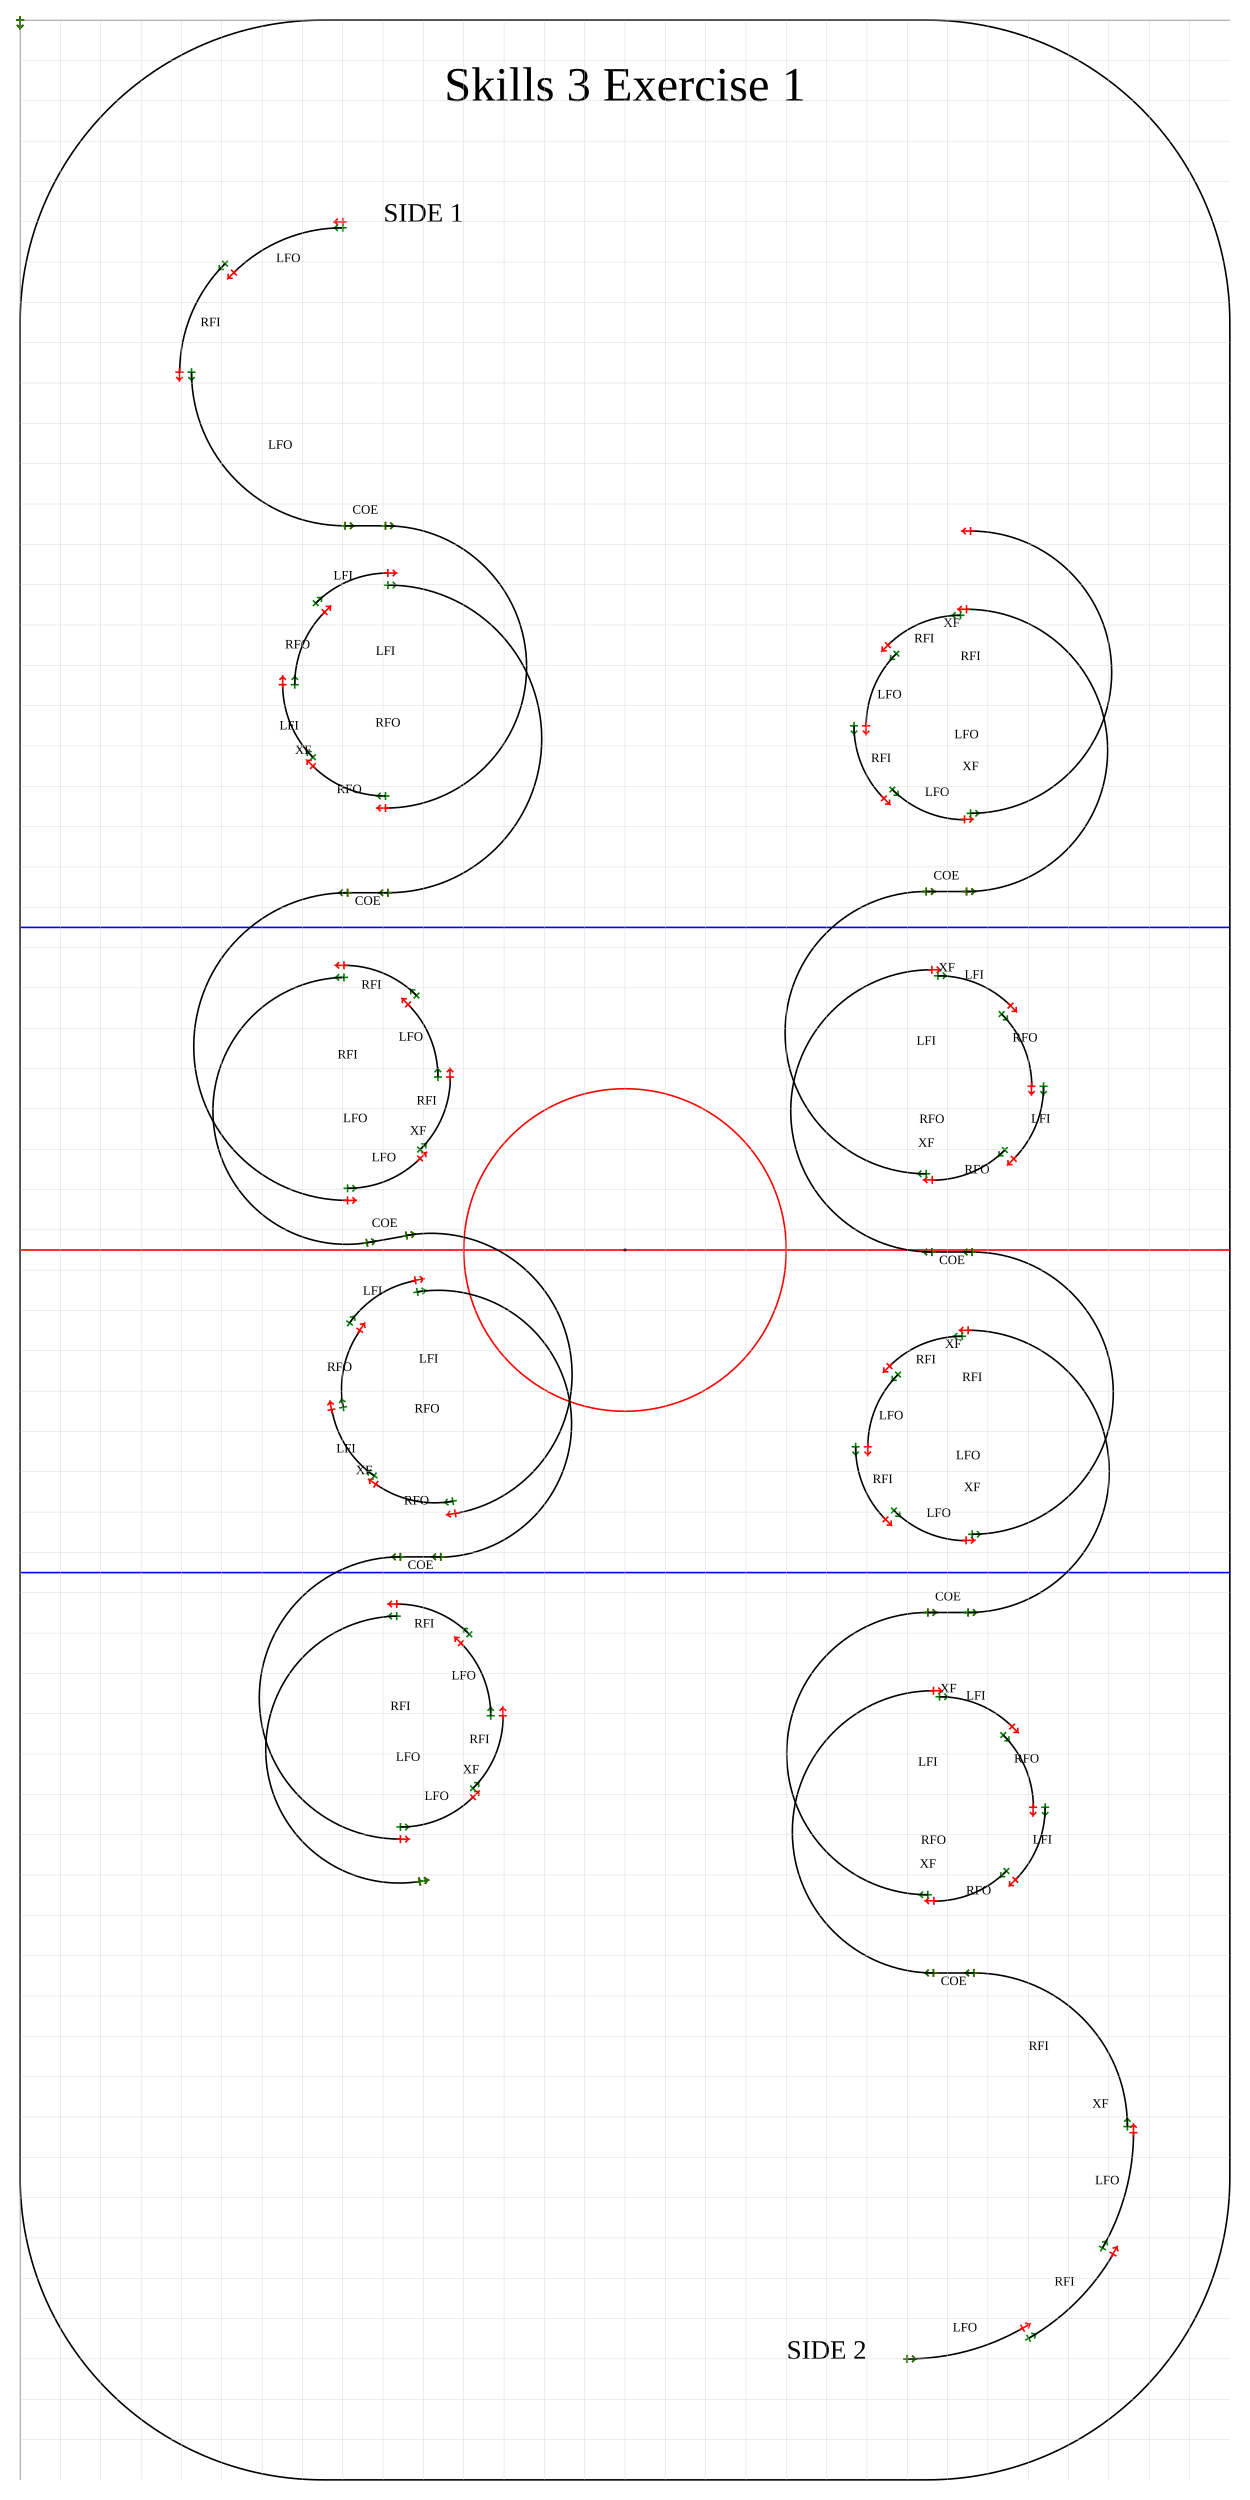
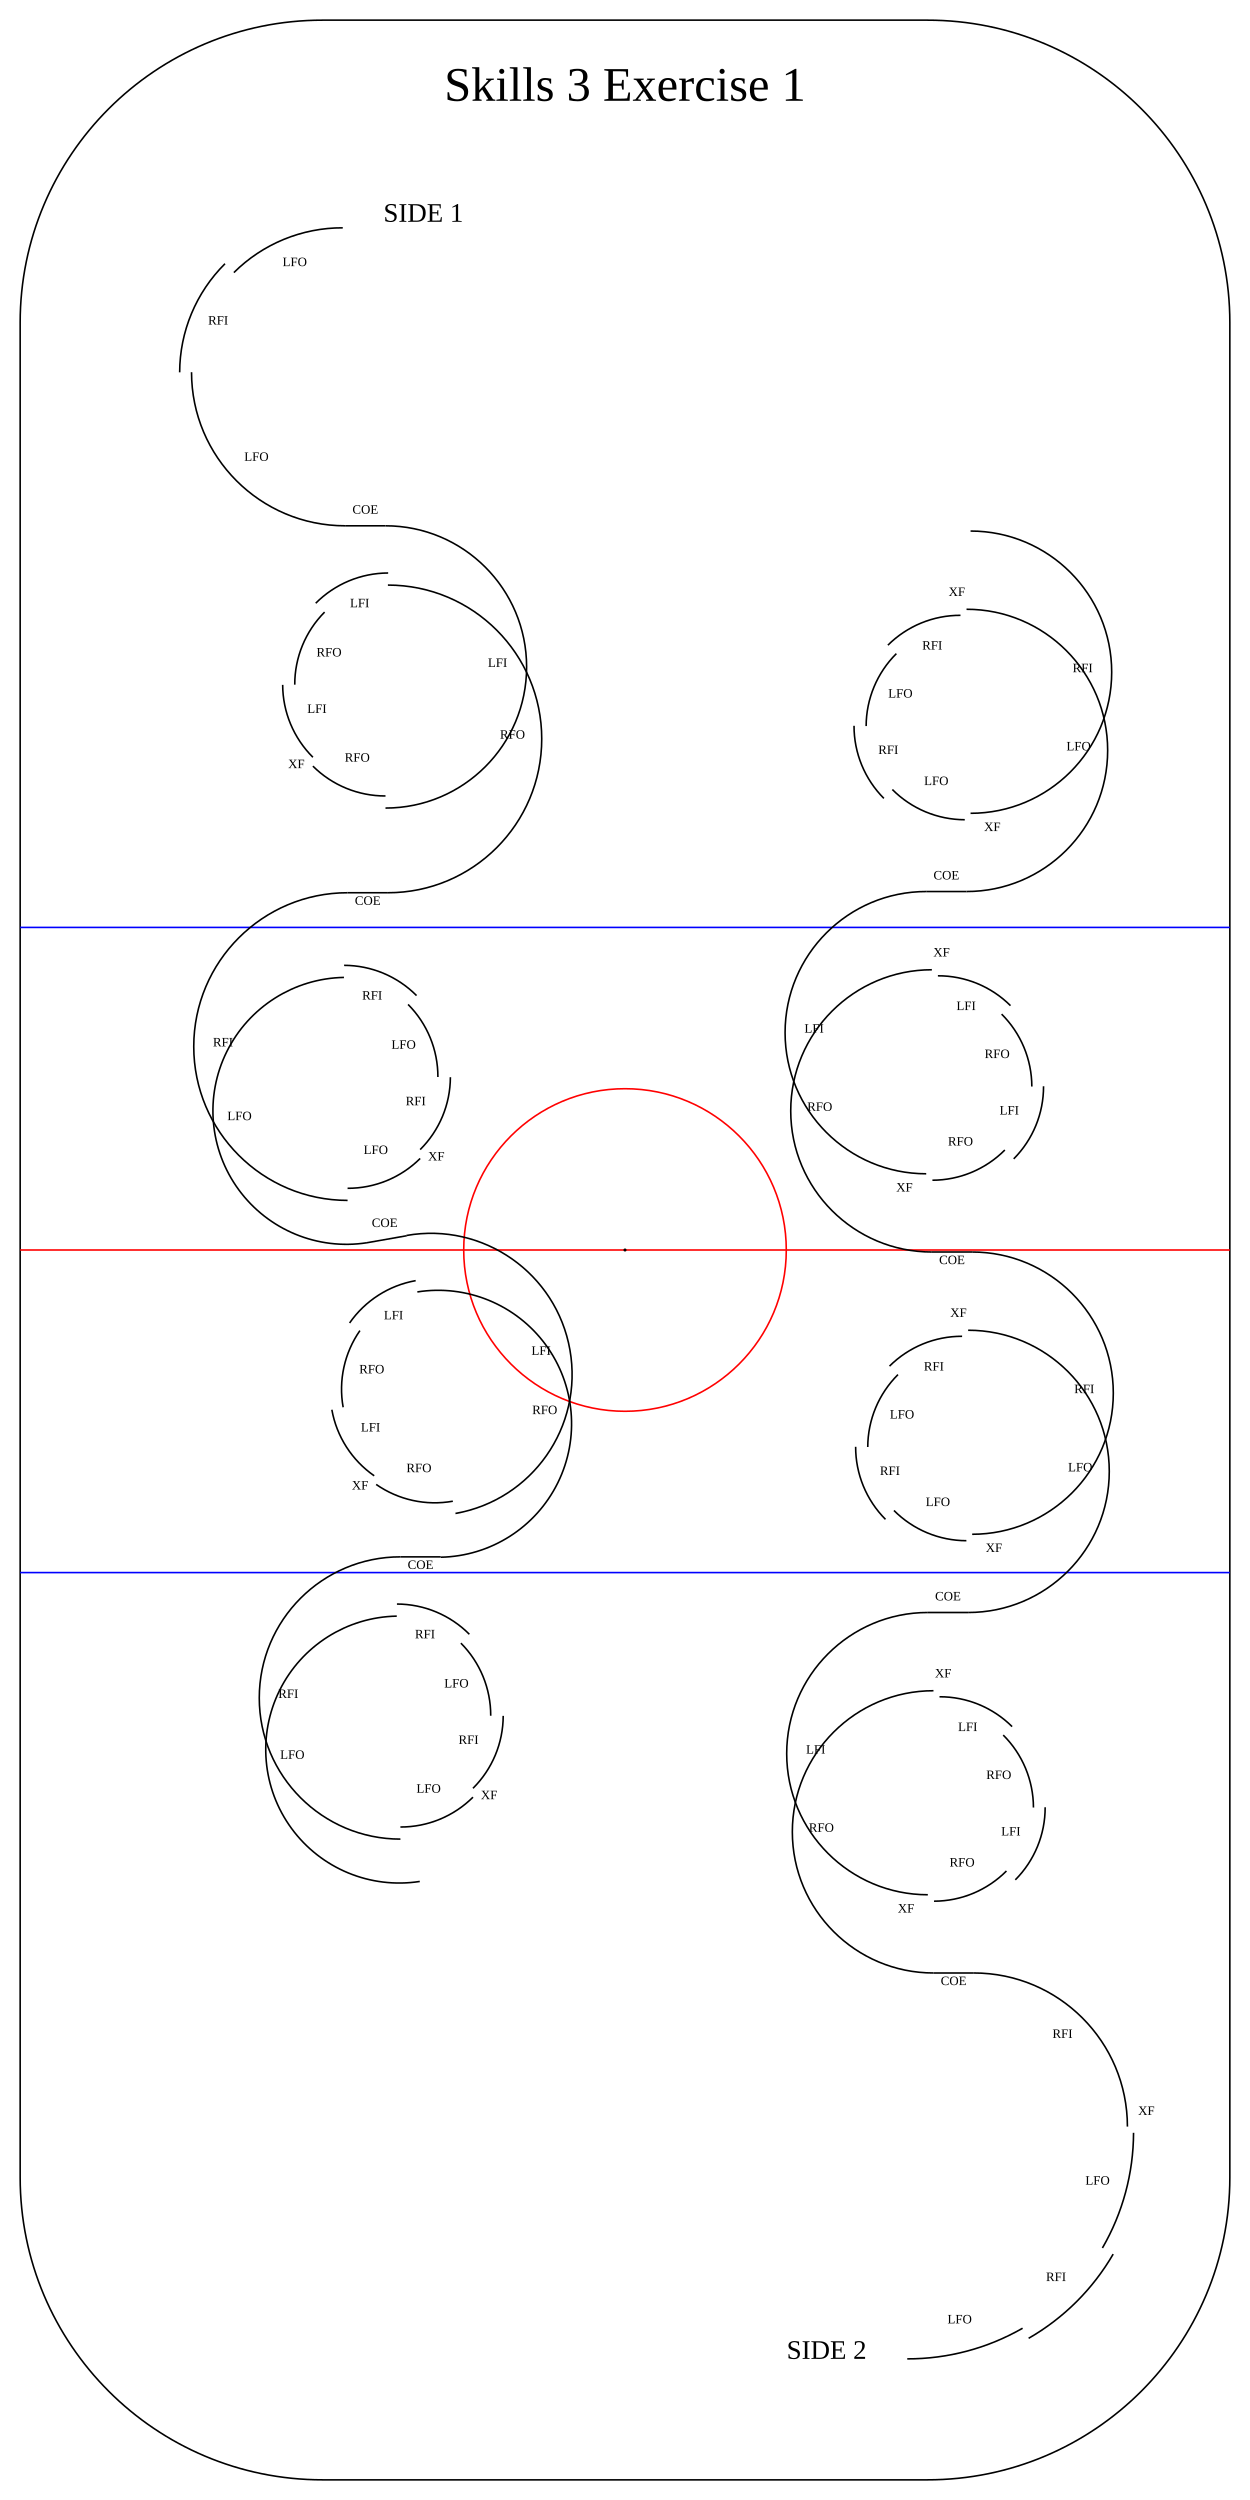
<svg xmlns="http://www.w3.org/2000/svg" xmlns:xlink="http://www.w3.org/1999/xlink" height="6200" viewBox="-50 -50 3100 6200" width="3100">
  <defs>
    <style>
text { text-anchor: middle } path,rect,circle { fill:none; stroke: black; }
</style>
    <g id="Rink">
      <clipPath id="clip-rink">
        <rect height="6100" rx="750" ry="750" width="3000" x="0" y="0" />
      </clipPath>
      <rect height="6100" rx="750" ry="750" style="text { text-anchor: middle } path,rect,circle { fill:none; stroke: black; } clip-path:url(#clip-rink)" width="3000" x="0" y="0" />
      <path d="M 0,3050 l 3000,0" style="stroke:red;" />
      <circle cx="1500" cy="3050" r="400" style="stroke:red;" />
      <circle cx="1500" cy="3050" r="2" style="fill: black;" />
      <path d="M 0,2250 l 3000,0" style="stroke: blue;" />
      <path d="M 0,3850 l 3000,0" style="stroke: blue;" />
    </g>
-     <g id="Info[markers=true,grid=100]">
-       <path d="M 0,0 l 10,0 l -20,0 l 10,0 l 0,20 l 8,-8 l -8,8 l-8,-8 l 8,8 l 0,-30 l 0,10" id="end-mark" style="stroke:red;" />
-       <path d="M 0,0 l 10,0 l -20,0 l 10,0 l 0,20 l 8,-8 l -8,8 l-8,-8 l 8,8 l 0,-30 l 0,10" id="start-mark" style="stroke:green;" />
-     </g>
+     <g id="Info" />
    <g id="LFO-[angle=45]">
      <path d="M 0,0 a 381,381 0 0 0 111,270" />
    </g>
    <g id="RFI-[angle=45]">
      <path d="M 0,0 a 381,381 0 0 0 111,270" />
    </g>
    <g id="LFO+[angle=90]">
      <path d="M 0,0 a 381,381 0 0 0 381,381" />
    </g>
    <g id="LF---[label=&quot;COE&quot;]">
      <path d="M 0,0 l 0,100" />
    </g>
    <g id="LFI&gt;&gt;&gt;[len=1100]">
      <path d="M 0,0 a 350,350 0 1 1 -700,0" />
    </g>
    <g id="RFO[angle=45,len=200]">
      <path d="M 0,0 a 254,254 0 0 1 -74,180" />
    </g>
    <g id="xf-LFI[angle=45,len=200]">
      <path d="M 0,0 a 254,254 0 0 1 -74,180" />
    </g>
    <g id="LFI[angle=45,len=200]">
      <path d="M 0,0 a 254,254 0 0 1 -74,180" />
    </g>
    <g id="RFO&gt;&gt;&gt;[len=1200]">
      <path d="M 0,0 a 381,381 0 1 1 -763,0" />
    </g>
    <g id="RF---[label=&quot;COE&quot;]">
      <path d="M 0,0 l 0,100" />
    </g>
    <g id="RFI&gt;&gt;&gt;[len=1200]">
      <path d="M 0,0 a 381,381 0 1 0 763,0" />
    </g>
    <g id="LFO[angle=45,len=200]">
      <path d="M 0,0 a 254,254 0 0 0 74,180" />
    </g>
    <g id="xf-RFI[angle=45,len=200]">
      <path d="M 0,0 a 254,254 0 0 0 74,180" />
    </g>
    <g id="RFI[angle=45,len=200]">
      <path d="M 0,0 a 254,254 0 0 0 74,180" />
    </g>
    <g id="LFO[angle=190,len=1100]">
      <path d="M 0,0 a 331,331 0 1 0 658,-57" />
    </g>
    <g id="RFO[angle=190,len=1100]">
      <path d="M 0,0 a 331,331 0 1 1 -658,-57" />
    </g>
    <g id="RFI&gt;&gt;&gt;[len=1100]">
      <path d="M 0,0 a 350,350 0 1 0 700,0" />
    </g>
    <g id="LFO-[angle=30]">
      <path d="M 0,0 a 572,572 0 0 0 76,286" />
    </g>
    <g id="RFI-[angle=30]">
      <path d="M 0,0 a 572,572 0 0 0 76,286" />
    </g>
    <g id="xf-RFI+[angle=90]">
      <path d="M 0,0 a 381,381 0 0 0 381,381" />
    </g>
    <g id="RFO&gt;&gt;&gt;[len=1100]">
      <path d="M 0,0 a 350,350 0 1 1 -700,0" />
    </g>
    <g id="xf-LFI&gt;&gt;&gt;[len=1100]">
      <path d="M 0,0 a 350,350 0 1 1 -700,0" />
    </g>
    <g id="LFO&gt;&gt;&gt;[len=1100]">
      <path d="M 0,0 a 350,350 0 1 0 700,0" />
    </g>
    <g id="xf-RFI&gt;&gt;&gt;[len=1100]">
      <path d="M 0,0 a 350,350 0 1 0 700,0" />
    </g>
  </defs>
  <use id="r_0_c_0_4" style="stroke-width:4;" transform="translate(0 0) rotate(0)" xlink:href="#Rink" />
  <text style="font-size: 90pt;" x="1500" y="200">
Skills 3 Exercise 1
</text>
-   <use style="stroke-width:4;" transform="translate(0 0) rotate(0)" xlink:href="#start-mark" />
  <text style="font-size:50pt;" x="1000" y="500">
SIDE 1
</text>
-   <use style="stroke-width:4;" transform="translate(0 0) rotate(0)" xlink:href="#end-mark" />
-   <use style="stroke-width:4;" transform="translate(0 0) rotate(0)" xlink:href="#start-mark" />
-   <use style="stroke-width:4;" transform="translate(800 500) rotate(90)" xlink:href="#end-mark" />
-   <use style="stroke-width:4;" transform="translate(800 515) rotate(90)" xlink:href="#start-mark" />
  <use id="r_7_c_0_22" style="stroke-width:4;" transform="translate(800 515) rotate(90)" xlink:href="#LFO-[angle=45]" />
-   <text style="font-size:24pt;" x="665" y="600">
- LFO
- </text>
-   <use style="stroke-width:4;" transform="translate(530 626) rotate(45)" xlink:href="#end-mark" />
-   <use style="stroke-width:4;" transform="translate(508 604) rotate(45)" xlink:href="#start-mark" />
+   <text style="font-size:24pt;" x="681" y="610">
+ LFO
+ </text>
  <use id="r_8_c_0_22" style="stroke-width:4;" transform="translate(508 604) rotate(45)" xlink:href="#RFI-[angle=45]" />
-   <text style="font-size:24pt;" x="472" y="759">
- RFI
- </text>
-   <use style="stroke-width:4;" transform="translate(395 873) rotate(0)" xlink:href="#end-mark" />
-   <use style="stroke-width:4;" transform="translate(425 873) rotate(0)" xlink:href="#start-mark" />
+   <text style="font-size:24pt;" x="491" y="755">
+ RFI
+ </text>
  <use id="r_11_c_0_22" style="stroke-width:4;" transform="translate(425 873) rotate(0)" xlink:href="#LFO+[angle=90]" />
-   <text style="font-size:24pt;" x="645" y="1063">
- LFO
- </text>
-   <use style="stroke-width:4;" transform="translate(806 1254) rotate(270)" xlink:href="#end-mark" />
-   <use style="stroke-width:4;" transform="translate(806 1254) rotate(270)" xlink:href="#start-mark" />
+   <text style="font-size:24pt;" x="586" y="1093">
+ LFO
+ </text>
  <use id="r_12_c_0_24" style="stroke-width:4;" transform="translate(806 1254) rotate(270)" xlink:href="#LF---[label=&quot;COE&quot;]" />
  <text style="font-size:24pt;" x="856" y="1224">
COE
</text>
-   <use style="stroke-width:4;" transform="translate(906 1254) rotate(270)" xlink:href="#end-mark" />
-   <use style="stroke-width:4;" transform="translate(906 1254) rotate(270)" xlink:href="#start-mark" />
  <use id="r_13_c_0_24" style="stroke-width:4;" transform="translate(906 1254) rotate(270)" xlink:href="#LFI&gt;&gt;&gt;[len=1100]" />
-   <text style="font-size:24pt;" x="906" y="1574">
- LFI
- </text>
-   <use style="stroke-width:4;" transform="translate(906 1954) rotate(90)" xlink:href="#end-mark" />
-   <use style="stroke-width:4;" transform="translate(906 1924) rotate(90)" xlink:href="#start-mark" />
+   <text style="font-size:24pt;" x="1184" y="1604">
+ LFI
+ </text>
  <use id="r_15_c_0_22" style="stroke-width:4;" transform="translate(906 1924) rotate(90)" xlink:href="#RFO[angle=45,len=200]" />
-   <text style="font-size:24pt;" x="816" y="1917">
- RFO
- </text>
-   <use style="stroke-width:4;" transform="translate(726 1850) rotate(135)" xlink:href="#end-mark" />
-   <use style="stroke-width:4;" transform="translate(726 1828) rotate(135)" xlink:href="#start-mark" />
+   <text style="font-size:24pt;" x="836" y="1839">
+ RFO
+ </text>
  <use id="r_16_c_0_25" style="stroke-width:4;" transform="translate(726 1828) rotate(135)" xlink:href="#xf-LFI[angle=45,len=200]" />
-   <text style="font-size:24pt;" x="667" y="1759">
- LFI
- </text>
-   <text style="font-size:24pt;" x="702" y="1820">
- XF
- </text>
-   <use style="stroke-width:4;" transform="translate(651 1648) rotate(180)" xlink:href="#end-mark" />
-   <use style="stroke-width:4;" transform="translate(681 1648) rotate(180)" xlink:href="#start-mark" />
+   <text style="font-size:24pt;" x="736" y="1718">
+ LFI
+ </text>
+   <text style="font-size:24pt;" x="685" y="1855">
+ XF
+ </text>
  <use id="r_17_c_0_22" style="stroke-width:4;" transform="translate(681 1648) rotate(180)" xlink:href="#RFO[angle=45,len=200]" />
-   <text style="font-size:24pt;" x="688" y="1558">
- RFO
- </text>
-   <use style="stroke-width:4;" transform="translate(755 1468) rotate(225)" xlink:href="#end-mark" />
-   <use style="stroke-width:4;" transform="translate(733 1446) rotate(225)" xlink:href="#start-mark" />
+   <text style="font-size:24pt;" x="766" y="1578">
+ RFO
+ </text>
  <use id="r_18_c_0_22" style="stroke-width:4;" transform="translate(733 1446) rotate(225)" xlink:href="#LFI[angle=45,len=200]" />
-   <text style="font-size:24pt;" x="801" y="1387">
- LFI
- </text>
-   <use style="stroke-width:4;" transform="translate(912 1371) rotate(270)" xlink:href="#end-mark" />
-   <use style="stroke-width:4;" transform="translate(912 1401) rotate(270)" xlink:href="#start-mark" />
+   <text style="font-size:24pt;" x="842" y="1456">
+ LFI
+ </text>
  <use id="r_20_c_0_24" style="stroke-width:4;" transform="translate(912 1401) rotate(270)" xlink:href="#RFO&gt;&gt;&gt;[len=1200]" />
-   <text style="font-size:24pt;" x="912" y="1752">
- RFO
- </text>
-   <use style="stroke-width:4;" transform="translate(912 2164) rotate(90)" xlink:href="#end-mark" />
-   <use style="stroke-width:4;" transform="translate(912 2164) rotate(90)" xlink:href="#start-mark" />
+   <text style="font-size:24pt;" x="1221" y="1782">
+ RFO
+ </text>
  <use id="r_21_c_0_24" style="stroke-width:4;" transform="translate(912 2164) rotate(90)" xlink:href="#RF---[label=&quot;COE&quot;]" />
  <text style="font-size:24pt;" x="862" y="2194">
COE
</text>
-   <use style="stroke-width:4;" transform="translate(812 2164) rotate(90)" xlink:href="#end-mark" />
-   <use style="stroke-width:4;" transform="translate(812 2164) rotate(90)" xlink:href="#start-mark" />
  <use id="r_22_c_0_24" style="stroke-width:4;" transform="translate(812 2164) rotate(90)" xlink:href="#RFI&gt;&gt;&gt;[len=1200]" />
-   <text style="font-size:24pt;" x="812" y="2575">
- RFI
- </text>
-   <use style="stroke-width:4;" transform="translate(812 2927) rotate(270)" xlink:href="#end-mark" />
-   <use style="stroke-width:4;" transform="translate(812 2897) rotate(270)" xlink:href="#start-mark" />
+   <text style="font-size:24pt;" x="503" y="2545">
+ RFI
+ </text>
  <use id="r_24_c_0_22" style="stroke-width:4;" transform="translate(812 2897) rotate(270)" xlink:href="#LFO[angle=45,len=200]" />
-   <text style="font-size:24pt;" x="902" y="2830">
- LFO
- </text>
-   <use style="stroke-width:4;" transform="translate(992 2823) rotate(225)" xlink:href="#end-mark" />
-   <use style="stroke-width:4;" transform="translate(992 2801) rotate(225)" xlink:href="#start-mark" />
+   <text style="font-size:24pt;" x="882" y="2812">
+ LFO
+ </text>
  <use id="r_25_c_0_25" style="stroke-width:4;" transform="translate(992 2801) rotate(225)" xlink:href="#xf-RFI[angle=45,len=200]" />
-   <text style="font-size:24pt;" x="1008" y="2689">
- RFI
- </text>
-   <text style="font-size:24pt;" x="987" y="2764">
- XF
- </text>
-   <use style="stroke-width:4;" transform="translate(1066 2621) rotate(180)" xlink:href="#end-mark" />
-   <use style="stroke-width:4;" transform="translate(1036 2621) rotate(180)" xlink:href="#start-mark" />
+   <text style="font-size:24pt;" x="981" y="2691">
+ RFI
+ </text>
+   <text style="font-size:24pt;" x="1032" y="2828">
+ XF
+ </text>
  <use id="r_26_c_0_22" style="stroke-width:4;" transform="translate(1036 2621) rotate(180)" xlink:href="#LFO[angle=45,len=200]" />
-   <text style="font-size:24pt;" x="969" y="2531">
- LFO
- </text>
-   <use style="stroke-width:4;" transform="translate(962 2441) rotate(135)" xlink:href="#end-mark" />
-   <use style="stroke-width:4;" transform="translate(983 2419) rotate(135)" xlink:href="#start-mark" />
+   <text style="font-size:24pt;" x="951" y="2551">
+ LFO
+ </text>
  <use id="r_27_c_0_22" style="stroke-width:4;" transform="translate(983 2419) rotate(135)" xlink:href="#RFI[angle=45,len=200]" />
-   <text style="font-size:24pt;" x="871" y="2402">
- RFI
- </text>
-   <use style="stroke-width:4;" transform="translate(803 2344) rotate(90)" xlink:href="#end-mark" />
-   <use style="stroke-width:4;" transform="translate(803 2374) rotate(90)" xlink:href="#start-mark" />
+   <text style="font-size:24pt;" x="873" y="2429">
+ RFI
+ </text>
  <use id="r_29_c_0_24" style="stroke-width:4;" transform="translate(803 2374) rotate(90)" xlink:href="#LFO[angle=190,len=1100]" />
-   <text style="font-size:24pt;" x="831" y="2733">
- LFO
- </text>
-   <use style="stroke-width:4;" transform="translate(860 3032) rotate(260)" xlink:href="#end-mark" />
-   <use style="stroke-width:4;" transform="translate(860 3032) rotate(260)" xlink:href="#start-mark" />
+   <text style="font-size:24pt;" x="544" y="2728">
+ LFO
+ </text>
  <use id="r_30_c_0_24" style="stroke-width:4;" transform="translate(860 3032) rotate(260)" xlink:href="#LF---[label=&quot;COE&quot;]" />
  <text style="font-size:24pt;" x="904" y="2993">
COE
</text>
-   <use style="stroke-width:4;" transform="translate(958 3014) rotate(260)" xlink:href="#end-mark" />
-   <use style="stroke-width:4;" transform="translate(958 3014) rotate(260)" xlink:href="#start-mark" />
  <use id="r_31_c_0_24" style="stroke-width:4;" transform="translate(958 3014) rotate(260)" xlink:href="#LFI&gt;&gt;&gt;[len=1100]" />
-   <text style="font-size:24pt;" x="1013" y="3329">
- LFI
- </text>
-   <use style="stroke-width:4;" transform="translate(1079 3703) rotate(80)" xlink:href="#end-mark" />
-   <use style="stroke-width:4;" transform="translate(1073 3673) rotate(80)" xlink:href="#start-mark" />
+   <text style="font-size:24pt;" x="1292" y="3310">
+ LFI
+ </text>
  <use id="r_33_c_0_22" style="stroke-width:4;" transform="translate(1073 3673) rotate(80)" xlink:href="#RFO[angle=45,len=200]" />
-   <text style="font-size:24pt;" x="983" y="3681">
- RFO
- </text>
-   <use style="stroke-width:4;" transform="translate(882 3631) rotate(125)" xlink:href="#end-mark" />
-   <use style="stroke-width:4;" transform="translate(878 3610) rotate(125)" xlink:href="#start-mark" />
+   <text style="font-size:24pt;" x="989" y="3601">
+ RFO
+ </text>
  <use id="r_34_c_0_25" style="stroke-width:4;" transform="translate(878 3610) rotate(125)" xlink:href="#xf-LFI[angle=45,len=200]" />
-   <text style="font-size:24pt;" x="808" y="3552">
- LFI
- </text>
-   <text style="font-size:24pt;" x="853" y="3606">
- XF
- </text>
-   <use style="stroke-width:4;" transform="translate(772 3446) rotate(170)" xlink:href="#end-mark" />
-   <use style="stroke-width:4;" transform="translate(801 3440) rotate(170)" xlink:href="#start-mark" />
+   <text style="font-size:24pt;" x="869" y="3500">
+ LFI
+ </text>
+   <text style="font-size:24pt;" x="843" y="3644">
+ XF
+ </text>
  <use id="r_35_c_0_22" style="stroke-width:4;" transform="translate(801 3440) rotate(170)" xlink:href="#RFO[angle=45,len=200]" />
-   <text style="font-size:24pt;" x="792" y="3350">
- RFO
- </text>
-   <use style="stroke-width:4;" transform="translate(842 3249) rotate(215)" xlink:href="#end-mark" />
-   <use style="stroke-width:4;" transform="translate(817 3231) rotate(215)" xlink:href="#start-mark" />
+   <text style="font-size:24pt;" x="872" y="3356">
+ RFO
+ </text>
  <use id="r_36_c_0_22" style="stroke-width:4;" transform="translate(817 3231) rotate(215)" xlink:href="#LFI[angle=45,len=200]" />
-   <text style="font-size:24pt;" x="874" y="3161">
- LFI
- </text>
-   <use style="stroke-width:4;" transform="translate(980 3125) rotate(260)" xlink:href="#end-mark" />
-   <use style="stroke-width:4;" transform="translate(985 3154) rotate(260)" xlink:href="#start-mark" />
+   <text style="font-size:24pt;" x="926" y="3222">
+ LFI
+ </text>
  <use id="r_38_c_0_24" style="stroke-width:4;" transform="translate(985 3154) rotate(260)" xlink:href="#RFO[angle=190,len=1100]" />
-   <text style="font-size:24pt;" x="1009" y="3453">
- RFO
- </text>
-   <use style="stroke-width:4;" transform="translate(1043 3811) rotate(90)" xlink:href="#end-mark" />
-   <use style="stroke-width:4;" transform="translate(1043 3811) rotate(90)" xlink:href="#start-mark" />
+   <text style="font-size:24pt;" x="1301" y="3457">
+ RFO
+ </text>
  <use id="r_39_c_0_24" style="stroke-width:4;" transform="translate(1043 3811) rotate(90)" xlink:href="#RF---[label=&quot;COE&quot;]" />
  <text style="font-size:24pt;" x="993" y="3841">
COE
</text>
-   <use style="stroke-width:4;" transform="translate(943 3811) rotate(90)" xlink:href="#end-mark" />
-   <use style="stroke-width:4;" transform="translate(943 3811) rotate(90)" xlink:href="#start-mark" />
  <use id="r_40_c_0_24" style="stroke-width:4;" transform="translate(943 3811) rotate(90)" xlink:href="#RFI&gt;&gt;&gt;[len=1100]" />
-   <text style="font-size:24pt;" x="943" y="4191">
- RFI
- </text>
-   <use style="stroke-width:4;" transform="translate(943 4511) rotate(270)" xlink:href="#end-mark" />
-   <use style="stroke-width:4;" transform="translate(943 4481) rotate(270)" xlink:href="#start-mark" />
+   <text style="font-size:24pt;" x="665" y="4161">
+ RFI
+ </text>
  <use id="r_42_c_0_22" style="stroke-width:4;" transform="translate(943 4481) rotate(270)" xlink:href="#LFO[angle=45,len=200]" />
-   <text style="font-size:24pt;" x="1033" y="4414">
- LFO
- </text>
-   <use style="stroke-width:4;" transform="translate(1123 4407) rotate(225)" xlink:href="#end-mark" />
-   <use style="stroke-width:4;" transform="translate(1123 4385) rotate(225)" xlink:href="#start-mark" />
+   <text style="font-size:24pt;" x="1013" y="4396">
+ LFO
+ </text>
  <use id="r_43_c_0_25" style="stroke-width:4;" transform="translate(1123 4385) rotate(225)" xlink:href="#xf-RFI[angle=45,len=200]" />
-   <text style="font-size:24pt;" x="1139" y="4273">
- RFI
- </text>
-   <text style="font-size:24pt;" x="1118" y="4348">
- XF
- </text>
-   <use style="stroke-width:4;" transform="translate(1197 4205) rotate(180)" xlink:href="#end-mark" />
-   <use style="stroke-width:4;" transform="translate(1167 4205) rotate(180)" xlink:href="#start-mark" />
+   <text style="font-size:24pt;" x="1112" y="4275">
+ RFI
+ </text>
+   <text style="font-size:24pt;" x="1163" y="4412">
+ XF
+ </text>
  <use id="r_44_c_0_22" style="stroke-width:4;" transform="translate(1167 4205) rotate(180)" xlink:href="#LFO[angle=45,len=200]" />
-   <text style="font-size:24pt;" x="1100" y="4115">
- LFO
- </text>
-   <use style="stroke-width:4;" transform="translate(1093 4025) rotate(135)" xlink:href="#end-mark" />
-   <use style="stroke-width:4;" transform="translate(1114 4003) rotate(135)" xlink:href="#start-mark" />
+   <text style="font-size:24pt;" x="1082" y="4135">
+ LFO
+ </text>
  <use id="r_45_c_0_22" style="stroke-width:4;" transform="translate(1114 4003) rotate(135)" xlink:href="#RFI[angle=45,len=200]" />
-   <text style="font-size:24pt;" x="1002" y="3986">
- RFI
- </text>
-   <use style="stroke-width:4;" transform="translate(934 3928) rotate(90)" xlink:href="#end-mark" />
-   <use style="stroke-width:4;" transform="translate(934 3958) rotate(90)" xlink:href="#start-mark" />
+   <text style="font-size:24pt;" x="1004" y="4013">
+ RFI
+ </text>
  <use id="r_47_c_0_24" style="stroke-width:4;" transform="translate(934 3958) rotate(90)" xlink:href="#LFO[angle=190,len=1100]" />
-   <text style="font-size:24pt;" x="962" y="4317">
- LFO
- </text>
-   <use style="stroke-width:4;" transform="translate(991 4616) rotate(260)" xlink:href="#end-mark" />
-   <use style="stroke-width:4;" transform="translate(991 4616) rotate(260)" xlink:href="#start-mark" />
+   <text style="font-size:24pt;" x="675" y="4312">
+ LFO
+ </text>
  <text style="font-size:50pt;" x="2000" y="5800">
SIDE 2
</text>
-   <use style="stroke-width:4;" transform="translate(991 4616) rotate(260)" xlink:href="#end-mark" />
-   <use style="stroke-width:4;" transform="translate(991 4616) rotate(260)" xlink:href="#start-mark" />
-   <use style="stroke-width:4;" transform="translate(2200 5800) rotate(270)" xlink:href="#end-mark" />
-   <use style="stroke-width:4;" transform="translate(2200 5800) rotate(270)" xlink:href="#start-mark" />
  <use id="r_53_c_0_22" style="stroke-width:4;" transform="translate(2200 5800) rotate(270)" xlink:href="#LFO-[angle=30]" />
-   <text style="font-size:24pt;" x="2343" y="5732">
- LFO
- </text>
-   <use style="stroke-width:4;" transform="translate(2486 5724) rotate(240)" xlink:href="#end-mark" />
-   <use style="stroke-width:4;" transform="translate(2501 5749) rotate(240)" xlink:href="#start-mark" />
+   <text style="font-size:24pt;" x="2330" y="5712">
+ LFO
+ </text>
  <use id="r_54_c_0_22" style="stroke-width:4;" transform="translate(2501 5749) rotate(240)" xlink:href="#RFI-[angle=30]" />
-   <text style="font-size:24pt;" x="2590" y="5618">
- RFI
- </text>
-   <use style="stroke-width:4;" transform="translate(2710 5540) rotate(210)" xlink:href="#end-mark" />
-   <use style="stroke-width:4;" transform="translate(2684 5525) rotate(210)" xlink:href="#start-mark" />
+   <text style="font-size:24pt;" x="2569" y="5607">
+ RFI
+ </text>
  <use id="r_55_c_0_22" style="stroke-width:4;" transform="translate(2684 5525) rotate(210)" xlink:href="#LFO-[angle=30]" />
-   <text style="font-size:24pt;" x="2696" y="5367">
- LFO
- </text>
-   <use style="stroke-width:4;" transform="translate(2761 5239) rotate(180)" xlink:href="#end-mark" />
-   <use style="stroke-width:4;" transform="translate(2746 5224) rotate(180)" xlink:href="#start-mark" />
+   <text style="font-size:24pt;" x="2672" y="5368">
+ LFO
+ </text>
  <use id="r_58_c_0_25" style="stroke-width:4;" transform="translate(2746 5224) rotate(180)" xlink:href="#xf-RFI+[angle=90]" />
-   <text style="font-size:24pt;" x="2526" y="5034">
- RFI
- </text>
-   <text style="font-size:24pt;" x="2679" y="5177">
- XF
- </text>
-   <use style="stroke-width:4;" transform="translate(2365 4843) rotate(90)" xlink:href="#end-mark" />
-   <use style="stroke-width:4;" transform="translate(2365 4843) rotate(90)" xlink:href="#start-mark" />
+   <text style="font-size:24pt;" x="2585" y="5004">
+ RFI
+ </text>
+   <text style="font-size:24pt;" x="2793" y="5195">
+ XF
+ </text>
  <use id="r_59_c_0_24" style="stroke-width:4;" transform="translate(2365 4843) rotate(90)" xlink:href="#RF---[label=&quot;COE&quot;]" />
  <text style="font-size:24pt;" x="2315" y="4873">
COE
</text>
-   <use style="stroke-width:4;" transform="translate(2265 4843) rotate(90)" xlink:href="#end-mark" />
-   <use style="stroke-width:4;" transform="translate(2265 4843) rotate(90)" xlink:href="#start-mark" />
  <use id="r_60_c_0_24" style="stroke-width:4;" transform="translate(2265 4843) rotate(90)" xlink:href="#RFO&gt;&gt;&gt;[len=1100]" />
-   <text style="font-size:24pt;" x="2265" y="4523">
- RFO
- </text>
-   <use style="stroke-width:4;" transform="translate(2265 4143) rotate(270)" xlink:href="#end-mark" />
-   <use style="stroke-width:4;" transform="translate(2280 4158) rotate(270)" xlink:href="#start-mark" />
+   <text style="font-size:24pt;" x="1987" y="4493">
+ RFO
+ </text>
  <use id="r_62_c_0_25" style="stroke-width:4;" transform="translate(2280 4158) rotate(270)" xlink:href="#xf-LFI[angle=45,len=200]" />
-   <text style="font-size:24pt;" x="2370" y="4165">
- LFI
- </text>
-   <text style="font-size:24pt;" x="2302" y="4147">
- XF
- </text>
-   <use style="stroke-width:4;" transform="translate(2460 4232) rotate(315)" xlink:href="#end-mark" />
-   <use style="stroke-width:4;" transform="translate(2438 4253) rotate(315)" xlink:href="#start-mark" />
+   <text style="font-size:24pt;" x="2350" y="4243">
+ LFI
+ </text>
+   <text style="font-size:24pt;" x="2289" y="4110">
+ XF
+ </text>
  <use id="r_63_c_0_22" style="stroke-width:4;" transform="translate(2438 4253) rotate(315)" xlink:href="#RFO[angle=45,len=200]" />
-   <text style="font-size:24pt;" x="2496" y="4321">
- RFO
- </text>
-   <use style="stroke-width:4;" transform="translate(2512 4432) rotate(0)" xlink:href="#end-mark" />
-   <use style="stroke-width:4;" transform="translate(2542 4432) rotate(0)" xlink:href="#start-mark" />
+   <text style="font-size:24pt;" x="2427" y="4362">
+ RFO
+ </text>
  <use id="r_64_c_0_22" style="stroke-width:4;" transform="translate(2542 4432) rotate(0)" xlink:href="#LFI[angle=45,len=200]" />
-   <text style="font-size:24pt;" x="2535" y="4522">
- LFI
- </text>
-   <use style="stroke-width:4;" transform="translate(2468 4612) rotate(45)" xlink:href="#end-mark" />
-   <use style="stroke-width:4;" transform="translate(2446 4590) rotate(45)" xlink:href="#start-mark" />
+   <text style="font-size:24pt;" x="2457" y="4502">
+ LFI
+ </text>
  <use id="r_65_c_0_22" style="stroke-width:4;" transform="translate(2446 4590) rotate(45)" xlink:href="#RFO[angle=45,len=200]" />
-   <text style="font-size:24pt;" x="2377" y="4648">
- RFO
- </text>
-   <use style="stroke-width:4;" transform="translate(2266 4664) rotate(90)" xlink:href="#end-mark" />
-   <use style="stroke-width:4;" transform="translate(2251 4649) rotate(90)" xlink:href="#start-mark" />
+   <text style="font-size:24pt;" x="2336" y="4579">
+ RFO
+ </text>
  <use id="r_67_c_0_27" style="stroke-width:4;" transform="translate(2251 4649) rotate(90)" xlink:href="#xf-LFI&gt;&gt;&gt;[len=1100]" />
-   <text style="font-size:24pt;" x="2251" y="4329">
- LFI
- </text>
-   <text style="font-size:24pt;" x="2251" y="4582">
- XF
- </text>
-   <use style="stroke-width:4;" transform="translate(2251 3949) rotate(270)" xlink:href="#end-mark" />
-   <use style="stroke-width:4;" transform="translate(2251 3949) rotate(270)" xlink:href="#start-mark" />
+   <text style="font-size:24pt;" x="1973" y="4299">
+ LFI
+ </text>
+   <text style="font-size:24pt;" x="2197" y="4693">
+ XF
+ </text>
  <use id="r_68_c_0_24" style="stroke-width:4;" transform="translate(2251 3949) rotate(270)" xlink:href="#LF---[label=&quot;COE&quot;]" />
  <text style="font-size:24pt;" x="2301" y="3919">
COE
</text>
-   <use style="stroke-width:4;" transform="translate(2351 3949) rotate(270)" xlink:href="#end-mark" />
-   <use style="stroke-width:4;" transform="translate(2351 3949) rotate(270)" xlink:href="#start-mark" />
  <use id="r_69_c_0_24" style="stroke-width:4;" transform="translate(2351 3949) rotate(270)" xlink:href="#LFO&gt;&gt;&gt;[len=1100]" />
-   <text style="font-size:24pt;" x="2351" y="3569">
- LFO
- </text>
-   <use style="stroke-width:4;" transform="translate(2351 3249) rotate(90)" xlink:href="#end-mark" />
-   <use style="stroke-width:4;" transform="translate(2336 3264) rotate(90)" xlink:href="#start-mark" />
+   <text style="font-size:24pt;" x="2629" y="3599">
+ LFO
+ </text>
  <use id="r_71_c_0_25" style="stroke-width:4;" transform="translate(2336 3264) rotate(90)" xlink:href="#xf-RFI[angle=45,len=200]" />
-   <text style="font-size:24pt;" x="2246" y="3331">
- RFI
- </text>
-   <text style="font-size:24pt;" x="2314" y="3293">
- XF
- </text>
-   <use style="stroke-width:4;" transform="translate(2156 3338) rotate(45)" xlink:href="#end-mark" />
-   <use style="stroke-width:4;" transform="translate(2177 3359) rotate(45)" xlink:href="#start-mark" />
+   <text style="font-size:24pt;" x="2266" y="3349">
+ RFI
+ </text>
+   <text style="font-size:24pt;" x="2327" y="3216">
+ XF
+ </text>
  <use id="r_72_c_0_22" style="stroke-width:4;" transform="translate(2177 3359) rotate(45)" xlink:href="#LFO[angle=45,len=200]" />
-   <text style="font-size:24pt;" x="2160" y="3470">
- LFO
- </text>
-   <use style="stroke-width:4;" transform="translate(2102 3538) rotate(0)" xlink:href="#end-mark" />
-   <use style="stroke-width:4;" transform="translate(2072 3538) rotate(0)" xlink:href="#start-mark" />
+   <text style="font-size:24pt;" x="2187" y="3468">
+ LFO
+ </text>
  <use id="r_73_c_0_22" style="stroke-width:4;" transform="translate(2072 3538) rotate(0)" xlink:href="#RFI[angle=45,len=200]" />
-   <text style="font-size:24pt;" x="2139" y="3628">
- RFI
- </text>
-   <use style="stroke-width:4;" transform="translate(2146 3718) rotate(315)" xlink:href="#end-mark" />
-   <use style="stroke-width:4;" transform="translate(2167 3696) rotate(315)" xlink:href="#start-mark" />
+   <text style="font-size:24pt;" x="2157" y="3608">
+ RFI
+ </text>
  <use id="r_74_c_0_22" style="stroke-width:4;" transform="translate(2167 3696) rotate(315)" xlink:href="#LFO[angle=45,len=200]" />
-   <text style="font-size:24pt;" x="2278" y="3712">
- LFO
- </text>
-   <use style="stroke-width:4;" transform="translate(2346 3770) rotate(270)" xlink:href="#end-mark" />
-   <use style="stroke-width:4;" transform="translate(2361 3755) rotate(270)" xlink:href="#start-mark" />
+   <text style="font-size:24pt;" x="2276" y="3685">
+ LFO
+ </text>
  <use id="r_76_c_0_27" style="stroke-width:4;" transform="translate(2361 3755) rotate(270)" xlink:href="#xf-RFI&gt;&gt;&gt;[len=1100]" />
-   <text style="font-size:24pt;" x="2361" y="3375">
- RFI
- </text>
-   <text style="font-size:24pt;" x="2361" y="3648">
- XF
- </text>
-   <use style="stroke-width:4;" transform="translate(2361 3055) rotate(90)" xlink:href="#end-mark" />
-   <use style="stroke-width:4;" transform="translate(2361 3055) rotate(90)" xlink:href="#start-mark" />
+   <text style="font-size:24pt;" x="2639" y="3405">
+ RFI
+ </text>
+   <text style="font-size:24pt;" x="2415" y="3799">
+ XF
+ </text>
  <use id="r_77_c_0_24" style="stroke-width:4;" transform="translate(2361 3055) rotate(90)" xlink:href="#RF---[label=&quot;COE&quot;]" />
  <text style="font-size:24pt;" x="2311" y="3085">
COE
</text>
-   <use style="stroke-width:4;" transform="translate(2261 3055) rotate(90)" xlink:href="#end-mark" />
-   <use style="stroke-width:4;" transform="translate(2261 3055) rotate(90)" xlink:href="#start-mark" />
  <use id="r_78_c_0_24" style="stroke-width:4;" transform="translate(2261 3055) rotate(90)" xlink:href="#RFO&gt;&gt;&gt;[len=1100]" />
-   <text style="font-size:24pt;" x="2261" y="2735">
- RFO
- </text>
-   <use style="stroke-width:4;" transform="translate(2261 2355) rotate(270)" xlink:href="#end-mark" />
-   <use style="stroke-width:4;" transform="translate(2276 2370) rotate(270)" xlink:href="#start-mark" />
+   <text style="font-size:24pt;" x="1983" y="2705">
+ RFO
+ </text>
  <use id="r_80_c_0_25" style="stroke-width:4;" transform="translate(2276 2370) rotate(270)" xlink:href="#xf-LFI[angle=45,len=200]" />
-   <text style="font-size:24pt;" x="2366" y="2377">
- LFI
- </text>
-   <text style="font-size:24pt;" x="2298" y="2359">
- XF
- </text>
-   <use style="stroke-width:4;" transform="translate(2456 2444) rotate(315)" xlink:href="#end-mark" />
-   <use style="stroke-width:4;" transform="translate(2434 2465) rotate(315)" xlink:href="#start-mark" />
+   <text style="font-size:24pt;" x="2346" y="2455">
+ LFI
+ </text>
+   <text style="font-size:24pt;" x="2285" y="2322">
+ XF
+ </text>
  <use id="r_81_c_0_22" style="stroke-width:4;" transform="translate(2434 2465) rotate(315)" xlink:href="#RFO[angle=45,len=200]" />
-   <text style="font-size:24pt;" x="2492" y="2533">
- RFO
- </text>
-   <use style="stroke-width:4;" transform="translate(2508 2644) rotate(0)" xlink:href="#end-mark" />
-   <use style="stroke-width:4;" transform="translate(2538 2644) rotate(0)" xlink:href="#start-mark" />
+   <text style="font-size:24pt;" x="2423" y="2574">
+ RFO
+ </text>
  <use id="r_82_c_0_22" style="stroke-width:4;" transform="translate(2538 2644) rotate(0)" xlink:href="#LFI[angle=45,len=200]" />
-   <text style="font-size:24pt;" x="2531" y="2734">
- LFI
- </text>
-   <use style="stroke-width:4;" transform="translate(2464 2824) rotate(45)" xlink:href="#end-mark" />
-   <use style="stroke-width:4;" transform="translate(2442 2802) rotate(45)" xlink:href="#start-mark" />
+   <text style="font-size:24pt;" x="2453" y="2714">
+ LFI
+ </text>
  <use id="r_83_c_0_22" style="stroke-width:4;" transform="translate(2442 2802) rotate(45)" xlink:href="#RFO[angle=45,len=200]" />
-   <text style="font-size:24pt;" x="2373" y="2860">
- RFO
- </text>
-   <use style="stroke-width:4;" transform="translate(2262 2876) rotate(90)" xlink:href="#end-mark" />
-   <use style="stroke-width:4;" transform="translate(2247 2861) rotate(90)" xlink:href="#start-mark" />
+   <text style="font-size:24pt;" x="2332" y="2791">
+ RFO
+ </text>
  <use id="r_85_c_0_27" style="stroke-width:4;" transform="translate(2247 2861) rotate(90)" xlink:href="#xf-LFI&gt;&gt;&gt;[len=1100]" />
-   <text style="font-size:24pt;" x="2247" y="2541">
- LFI
- </text>
-   <text style="font-size:24pt;" x="2247" y="2794">
- XF
- </text>
-   <use style="stroke-width:4;" transform="translate(2247 2161) rotate(270)" xlink:href="#end-mark" />
-   <use style="stroke-width:4;" transform="translate(2247 2161) rotate(270)" xlink:href="#start-mark" />
+   <text style="font-size:24pt;" x="1969" y="2511">
+ LFI
+ </text>
+   <text style="font-size:24pt;" x="2193" y="2905">
+ XF
+ </text>
  <use id="r_86_c_0_24" style="stroke-width:4;" transform="translate(2247 2161) rotate(270)" xlink:href="#LF---[label=&quot;COE&quot;]" />
  <text style="font-size:24pt;" x="2297" y="2131">
COE
</text>
-   <use style="stroke-width:4;" transform="translate(2347 2161) rotate(270)" xlink:href="#end-mark" />
-   <use style="stroke-width:4;" transform="translate(2347 2161) rotate(270)" xlink:href="#start-mark" />
  <use id="r_87_c_0_24" style="stroke-width:4;" transform="translate(2347 2161) rotate(270)" xlink:href="#LFO&gt;&gt;&gt;[len=1100]" />
-   <text style="font-size:24pt;" x="2347" y="1781">
- LFO
- </text>
-   <use style="stroke-width:4;" transform="translate(2347 1461) rotate(90)" xlink:href="#end-mark" />
-   <use style="stroke-width:4;" transform="translate(2332 1476) rotate(90)" xlink:href="#start-mark" />
+   <text style="font-size:24pt;" x="2625" y="1811">
+ LFO
+ </text>
  <use id="r_89_c_0_25" style="stroke-width:4;" transform="translate(2332 1476) rotate(90)" xlink:href="#xf-RFI[angle=45,len=200]" />
-   <text style="font-size:24pt;" x="2242" y="1543">
- RFI
- </text>
-   <text style="font-size:24pt;" x="2310" y="1505">
- XF
- </text>
-   <use style="stroke-width:4;" transform="translate(2152 1550) rotate(45)" xlink:href="#end-mark" />
-   <use style="stroke-width:4;" transform="translate(2173 1571) rotate(45)" xlink:href="#start-mark" />
+   <text style="font-size:24pt;" x="2262" y="1561">
+ RFI
+ </text>
+   <text style="font-size:24pt;" x="2323" y="1428">
+ XF
+ </text>
  <use id="r_90_c_0_22" style="stroke-width:4;" transform="translate(2173 1571) rotate(45)" xlink:href="#LFO[angle=45,len=200]" />
-   <text style="font-size:24pt;" x="2156" y="1682">
- LFO
- </text>
-   <use style="stroke-width:4;" transform="translate(2098 1750) rotate(0)" xlink:href="#end-mark" />
-   <use style="stroke-width:4;" transform="translate(2068 1750) rotate(0)" xlink:href="#start-mark" />
+   <text style="font-size:24pt;" x="2183" y="1680">
+ LFO
+ </text>
  <use id="r_91_c_0_22" style="stroke-width:4;" transform="translate(2068 1750) rotate(0)" xlink:href="#RFI[angle=45,len=200]" />
-   <text style="font-size:24pt;" x="2135" y="1840">
- RFI
- </text>
-   <use style="stroke-width:4;" transform="translate(2142 1930) rotate(315)" xlink:href="#end-mark" />
-   <use style="stroke-width:4;" transform="translate(2163 1908) rotate(315)" xlink:href="#start-mark" />
+   <text style="font-size:24pt;" x="2153" y="1820">
+ RFI
+ </text>
  <use id="r_92_c_0_22" style="stroke-width:4;" transform="translate(2163 1908) rotate(315)" xlink:href="#LFO[angle=45,len=200]" />
-   <text style="font-size:24pt;" x="2274" y="1924">
- LFO
- </text>
-   <use style="stroke-width:4;" transform="translate(2342 1982) rotate(270)" xlink:href="#end-mark" />
-   <use style="stroke-width:4;" transform="translate(2357 1967) rotate(270)" xlink:href="#start-mark" />
+   <text style="font-size:24pt;" x="2272" y="1897">
+ LFO
+ </text>
  <use id="r_94_c_0_27" style="stroke-width:4;" transform="translate(2357 1967) rotate(270)" xlink:href="#xf-RFI&gt;&gt;&gt;[len=1100]" />
-   <text style="font-size:24pt;" x="2357" y="1587">
- RFI
- </text>
-   <text style="font-size:24pt;" x="2357" y="1860">
- XF
- </text>
-   <use style="stroke-width:4;" transform="translate(2357 1267) rotate(90)" xlink:href="#end-mark" />
-   <path d="M 0,0 L 0,6100" style="stroke:gray; stroke-width:2;" />
-   <path d="M 100,0 L 100,6100" style="stroke:lightgray" />
-   <path d="M 200,0 L 200,6100" style="stroke:lightgray" />
-   <path d="M 300,0 L 300,6100" style="stroke:lightgray" />
-   <path d="M 400,0 L 400,6100" style="stroke:lightgray" />
-   <path d="M 500,0 L 500,6100" style="stroke:lightgray" />
-   <path d="M 600,0 L 600,6100" style="stroke:lightgray" />
-   <path d="M 700,0 L 700,6100" style="stroke:lightgray" />
-   <path d="M 800,0 L 800,6100" style="stroke:lightgray" />
-   <path d="M 900,0 L 900,6100" style="stroke:lightgray" />
-   <path d="M 1000,0 L 1000,6100" style="stroke:lightgray" />
-   <path d="M 1100,0 L 1100,6100" style="stroke:lightgray" />
-   <path d="M 1200,0 L 1200,6100" style="stroke:lightgray" />
-   <path d="M 1300,0 L 1300,6100" style="stroke:lightgray" />
-   <path d="M 1400,0 L 1400,6100" style="stroke:lightgray" />
-   <path d="M 1500,0 L 1500,6100" style="stroke:lightgray" />
-   <path d="M 1600,0 L 1600,6100" style="stroke:lightgray" />
-   <path d="M 1700,0 L 1700,6100" style="stroke:lightgray" />
-   <path d="M 1800,0 L 1800,6100" style="stroke:lightgray" />
-   <path d="M 1900,0 L 1900,6100" style="stroke:lightgray" />
-   <path d="M 2000,0 L 2000,6100" style="stroke:lightgray" />
-   <path d="M 2100,0 L 2100,6100" style="stroke:lightgray" />
-   <path d="M 2200,0 L 2200,6100" style="stroke:lightgray" />
-   <path d="M 2300,0 L 2300,6100" style="stroke:lightgray" />
-   <path d="M 2400,0 L 2400,6100" style="stroke:lightgray" />
-   <path d="M 2500,0 L 2500,6100" style="stroke:lightgray" />
-   <path d="M 2600,0 L 2600,6100" style="stroke:lightgray" />
-   <path d="M 2700,0 L 2700,6100" style="stroke:lightgray" />
-   <path d="M 2800,0 L 2800,6100" style="stroke:lightgray" />
-   <path d="M 2900,0 L 2900,6100" style="stroke:lightgray" />
-   <path d="M 0,0 L 3000,0" style="stroke:gray; stroke-width:2;" />
-   <path d="M 0,100 L 3000,100" style="stroke:lightgray" />
-   <path d="M 0,200 L 3000,200" style="stroke:lightgray" />
-   <path d="M 0,300 L 3000,300" style="stroke:lightgray" />
-   <path d="M 0,400 L 3000,400" style="stroke:lightgray" />
-   <path d="M 0,500 L 3000,500" style="stroke:lightgray" />
-   <path d="M 0,600 L 3000,600" style="stroke:lightgray" />
-   <path d="M 0,700 L 3000,700" style="stroke:lightgray" />
-   <path d="M 0,800 L 3000,800" style="stroke:lightgray" />
-   <path d="M 0,900 L 3000,900" style="stroke:lightgray" />
-   <path d="M 0,1000 L 3000,1000" style="stroke:lightgray" />
-   <path d="M 0,1100 L 3000,1100" style="stroke:lightgray" />
-   <path d="M 0,1200 L 3000,1200" style="stroke:lightgray" />
-   <path d="M 0,1300 L 3000,1300" style="stroke:lightgray" />
-   <path d="M 0,1400 L 3000,1400" style="stroke:lightgray" />
-   <path d="M 0,1500 L 3000,1500" style="stroke:lightgray" />
-   <path d="M 0,1600 L 3000,1600" style="stroke:lightgray" />
-   <path d="M 0,1700 L 3000,1700" style="stroke:lightgray" />
-   <path d="M 0,1800 L 3000,1800" style="stroke:lightgray" />
-   <path d="M 0,1900 L 3000,1900" style="stroke:lightgray" />
-   <path d="M 0,2000 L 3000,2000" style="stroke:lightgray" />
-   <path d="M 0,2100 L 3000,2100" style="stroke:lightgray" />
-   <path d="M 0,2200 L 3000,2200" style="stroke:lightgray" />
-   <path d="M 0,2300 L 3000,2300" style="stroke:lightgray" />
-   <path d="M 0,2400 L 3000,2400" style="stroke:lightgray" />
-   <path d="M 0,2500 L 3000,2500" style="stroke:lightgray" />
-   <path d="M 0,2600 L 3000,2600" style="stroke:lightgray" />
-   <path d="M 0,2700 L 3000,2700" style="stroke:lightgray" />
-   <path d="M 0,2800 L 3000,2800" style="stroke:lightgray" />
-   <path d="M 0,2900 L 3000,2900" style="stroke:lightgray" />
-   <path d="M 0,3000 L 3000,3000" style="stroke:lightgray" />
-   <path d="M 0,3100 L 3000,3100" style="stroke:lightgray" />
-   <path d="M 0,3200 L 3000,3200" style="stroke:lightgray" />
-   <path d="M 0,3300 L 3000,3300" style="stroke:lightgray" />
-   <path d="M 0,3400 L 3000,3400" style="stroke:lightgray" />
-   <path d="M 0,3500 L 3000,3500" style="stroke:lightgray" />
-   <path d="M 0,3600 L 3000,3600" style="stroke:lightgray" />
-   <path d="M 0,3700 L 3000,3700" style="stroke:lightgray" />
-   <path d="M 0,3800 L 3000,3800" style="stroke:lightgray" />
-   <path d="M 0,3900 L 3000,3900" style="stroke:lightgray" />
-   <path d="M 0,4000 L 3000,4000" style="stroke:lightgray" />
-   <path d="M 0,4100 L 3000,4100" style="stroke:lightgray" />
-   <path d="M 0,4200 L 3000,4200" style="stroke:lightgray" />
-   <path d="M 0,4300 L 3000,4300" style="stroke:lightgray" />
-   <path d="M 0,4400 L 3000,4400" style="stroke:lightgray" />
-   <path d="M 0,4500 L 3000,4500" style="stroke:lightgray" />
-   <path d="M 0,4600 L 3000,4600" style="stroke:lightgray" />
-   <path d="M 0,4700 L 3000,4700" style="stroke:lightgray" />
-   <path d="M 0,4800 L 3000,4800" style="stroke:lightgray" />
-   <path d="M 0,4900 L 3000,4900" style="stroke:lightgray" />
-   <path d="M 0,5000 L 3000,5000" style="stroke:lightgray" />
-   <path d="M 0,5100 L 3000,5100" style="stroke:lightgray" />
-   <path d="M 0,5200 L 3000,5200" style="stroke:lightgray" />
-   <path d="M 0,5300 L 3000,5300" style="stroke:lightgray" />
-   <path d="M 0,5400 L 3000,5400" style="stroke:lightgray" />
-   <path d="M 0,5500 L 3000,5500" style="stroke:lightgray" />
-   <path d="M 0,5600 L 3000,5600" style="stroke:lightgray" />
-   <path d="M 0,5700 L 3000,5700" style="stroke:lightgray" />
-   <path d="M 0,5800 L 3000,5800" style="stroke:lightgray" />
-   <path d="M 0,5900 L 3000,5900" style="stroke:lightgray" />
-   <path d="M 0,6000 L 3000,6000" style="stroke:lightgray" />
+   <text style="font-size:24pt;" x="2635" y="1617">
+ RFI
+ </text>
+   <text style="font-size:24pt;" x="2411" y="2011">
+ XF
+ </text>
</svg>
